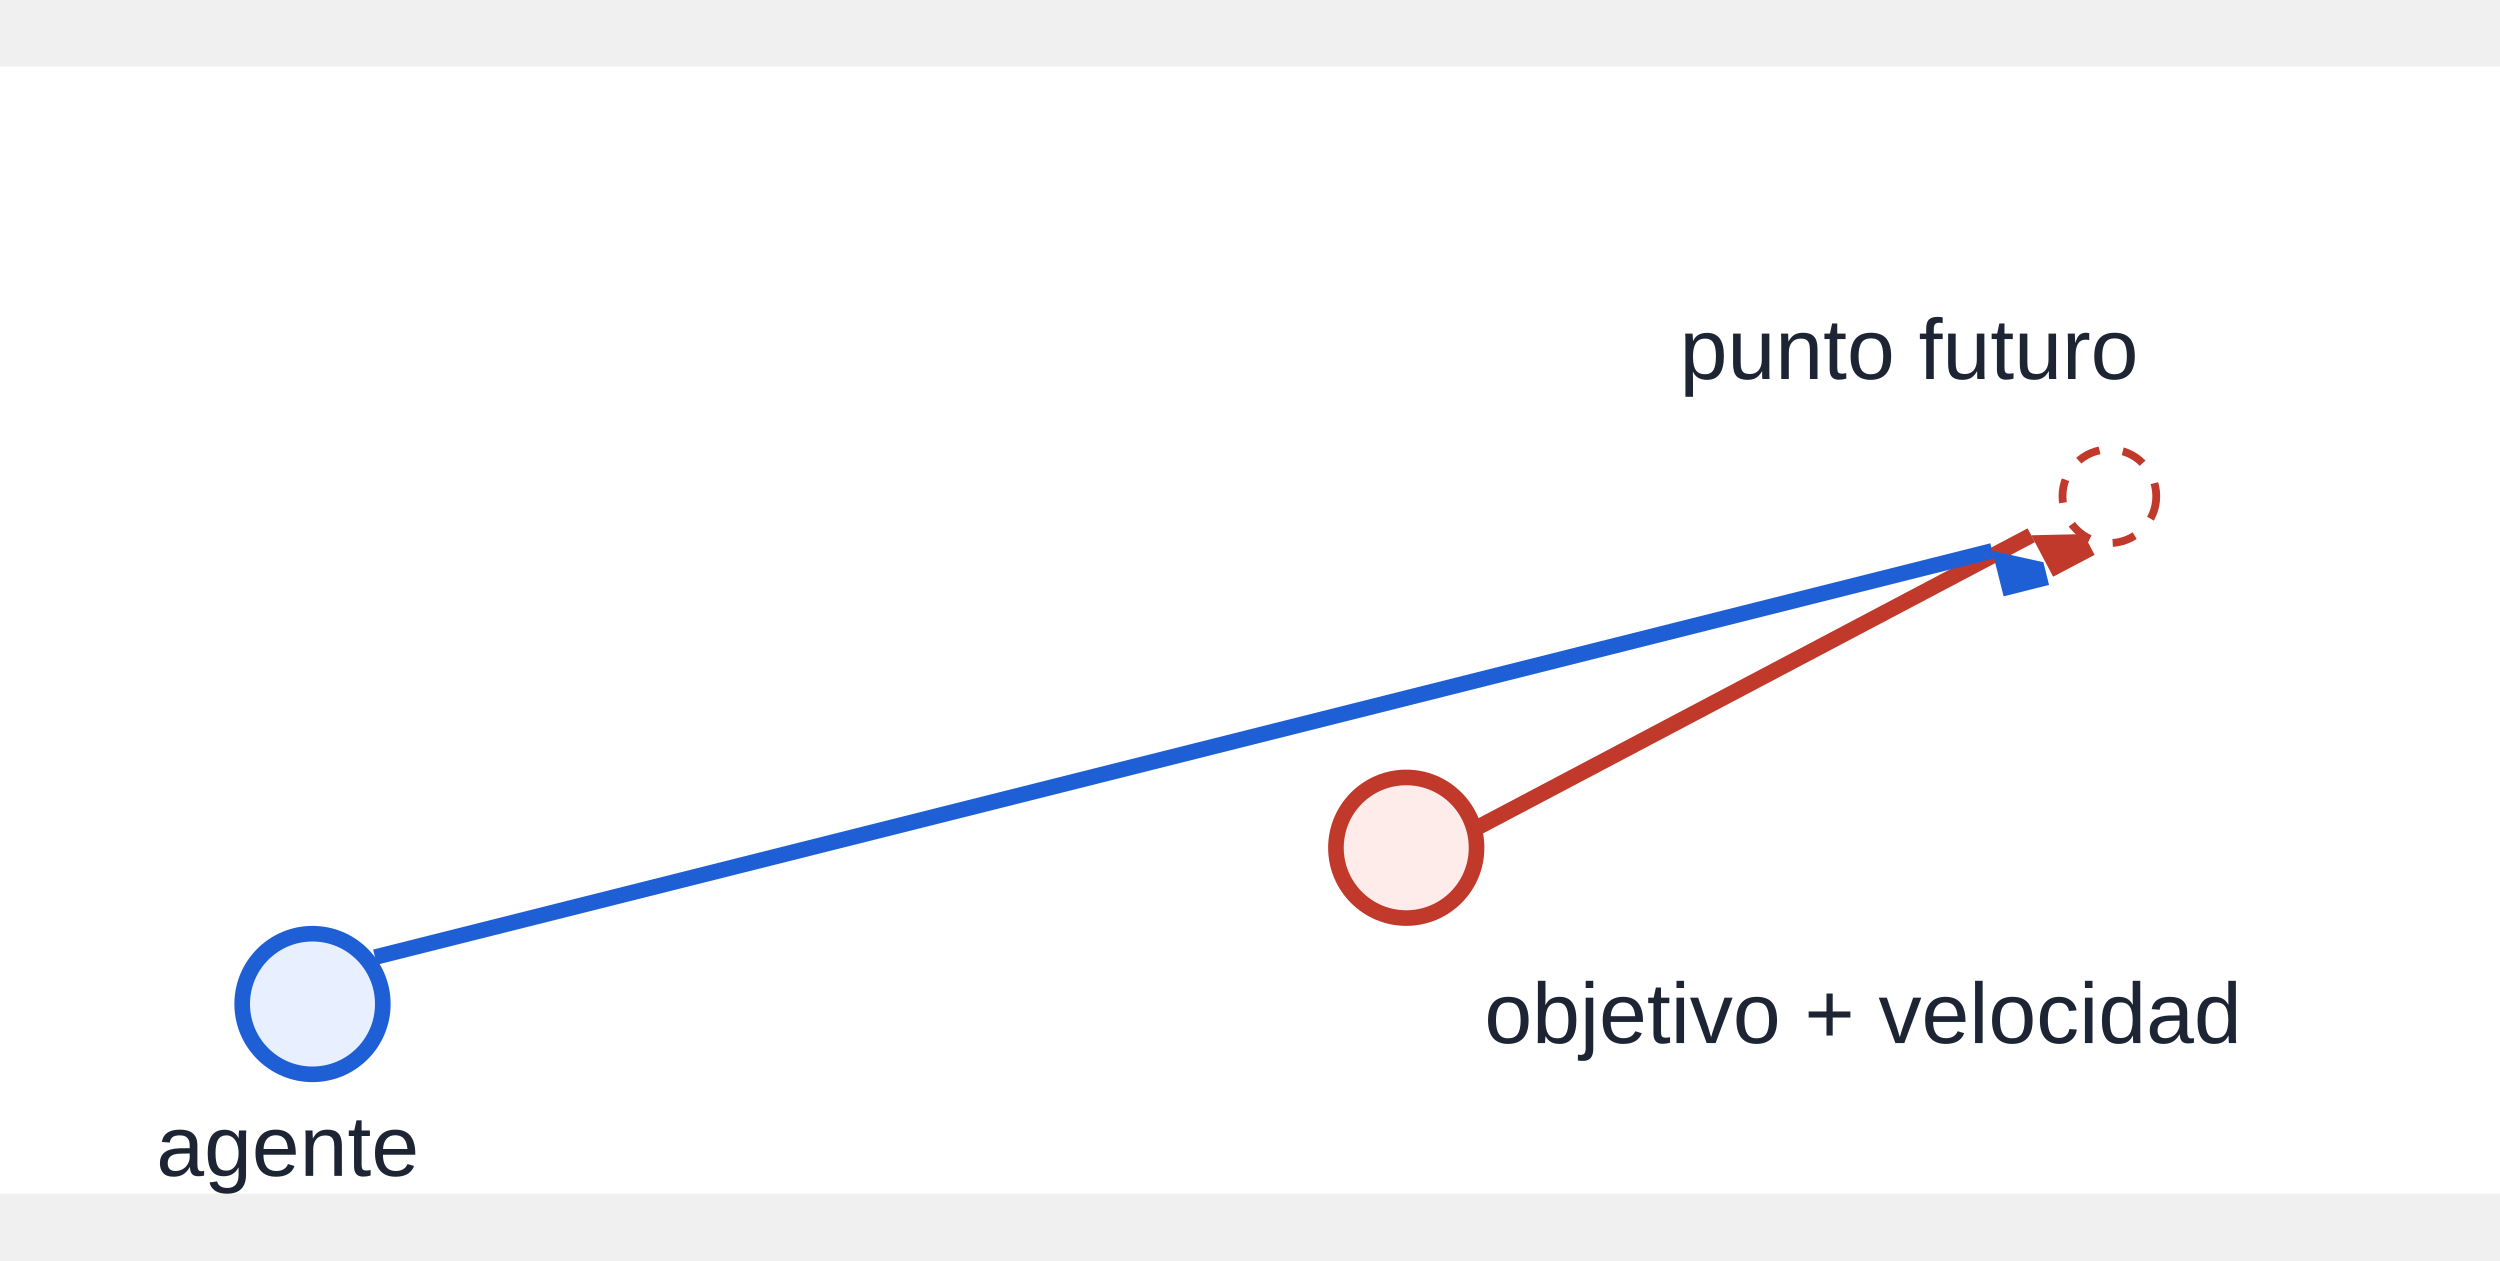
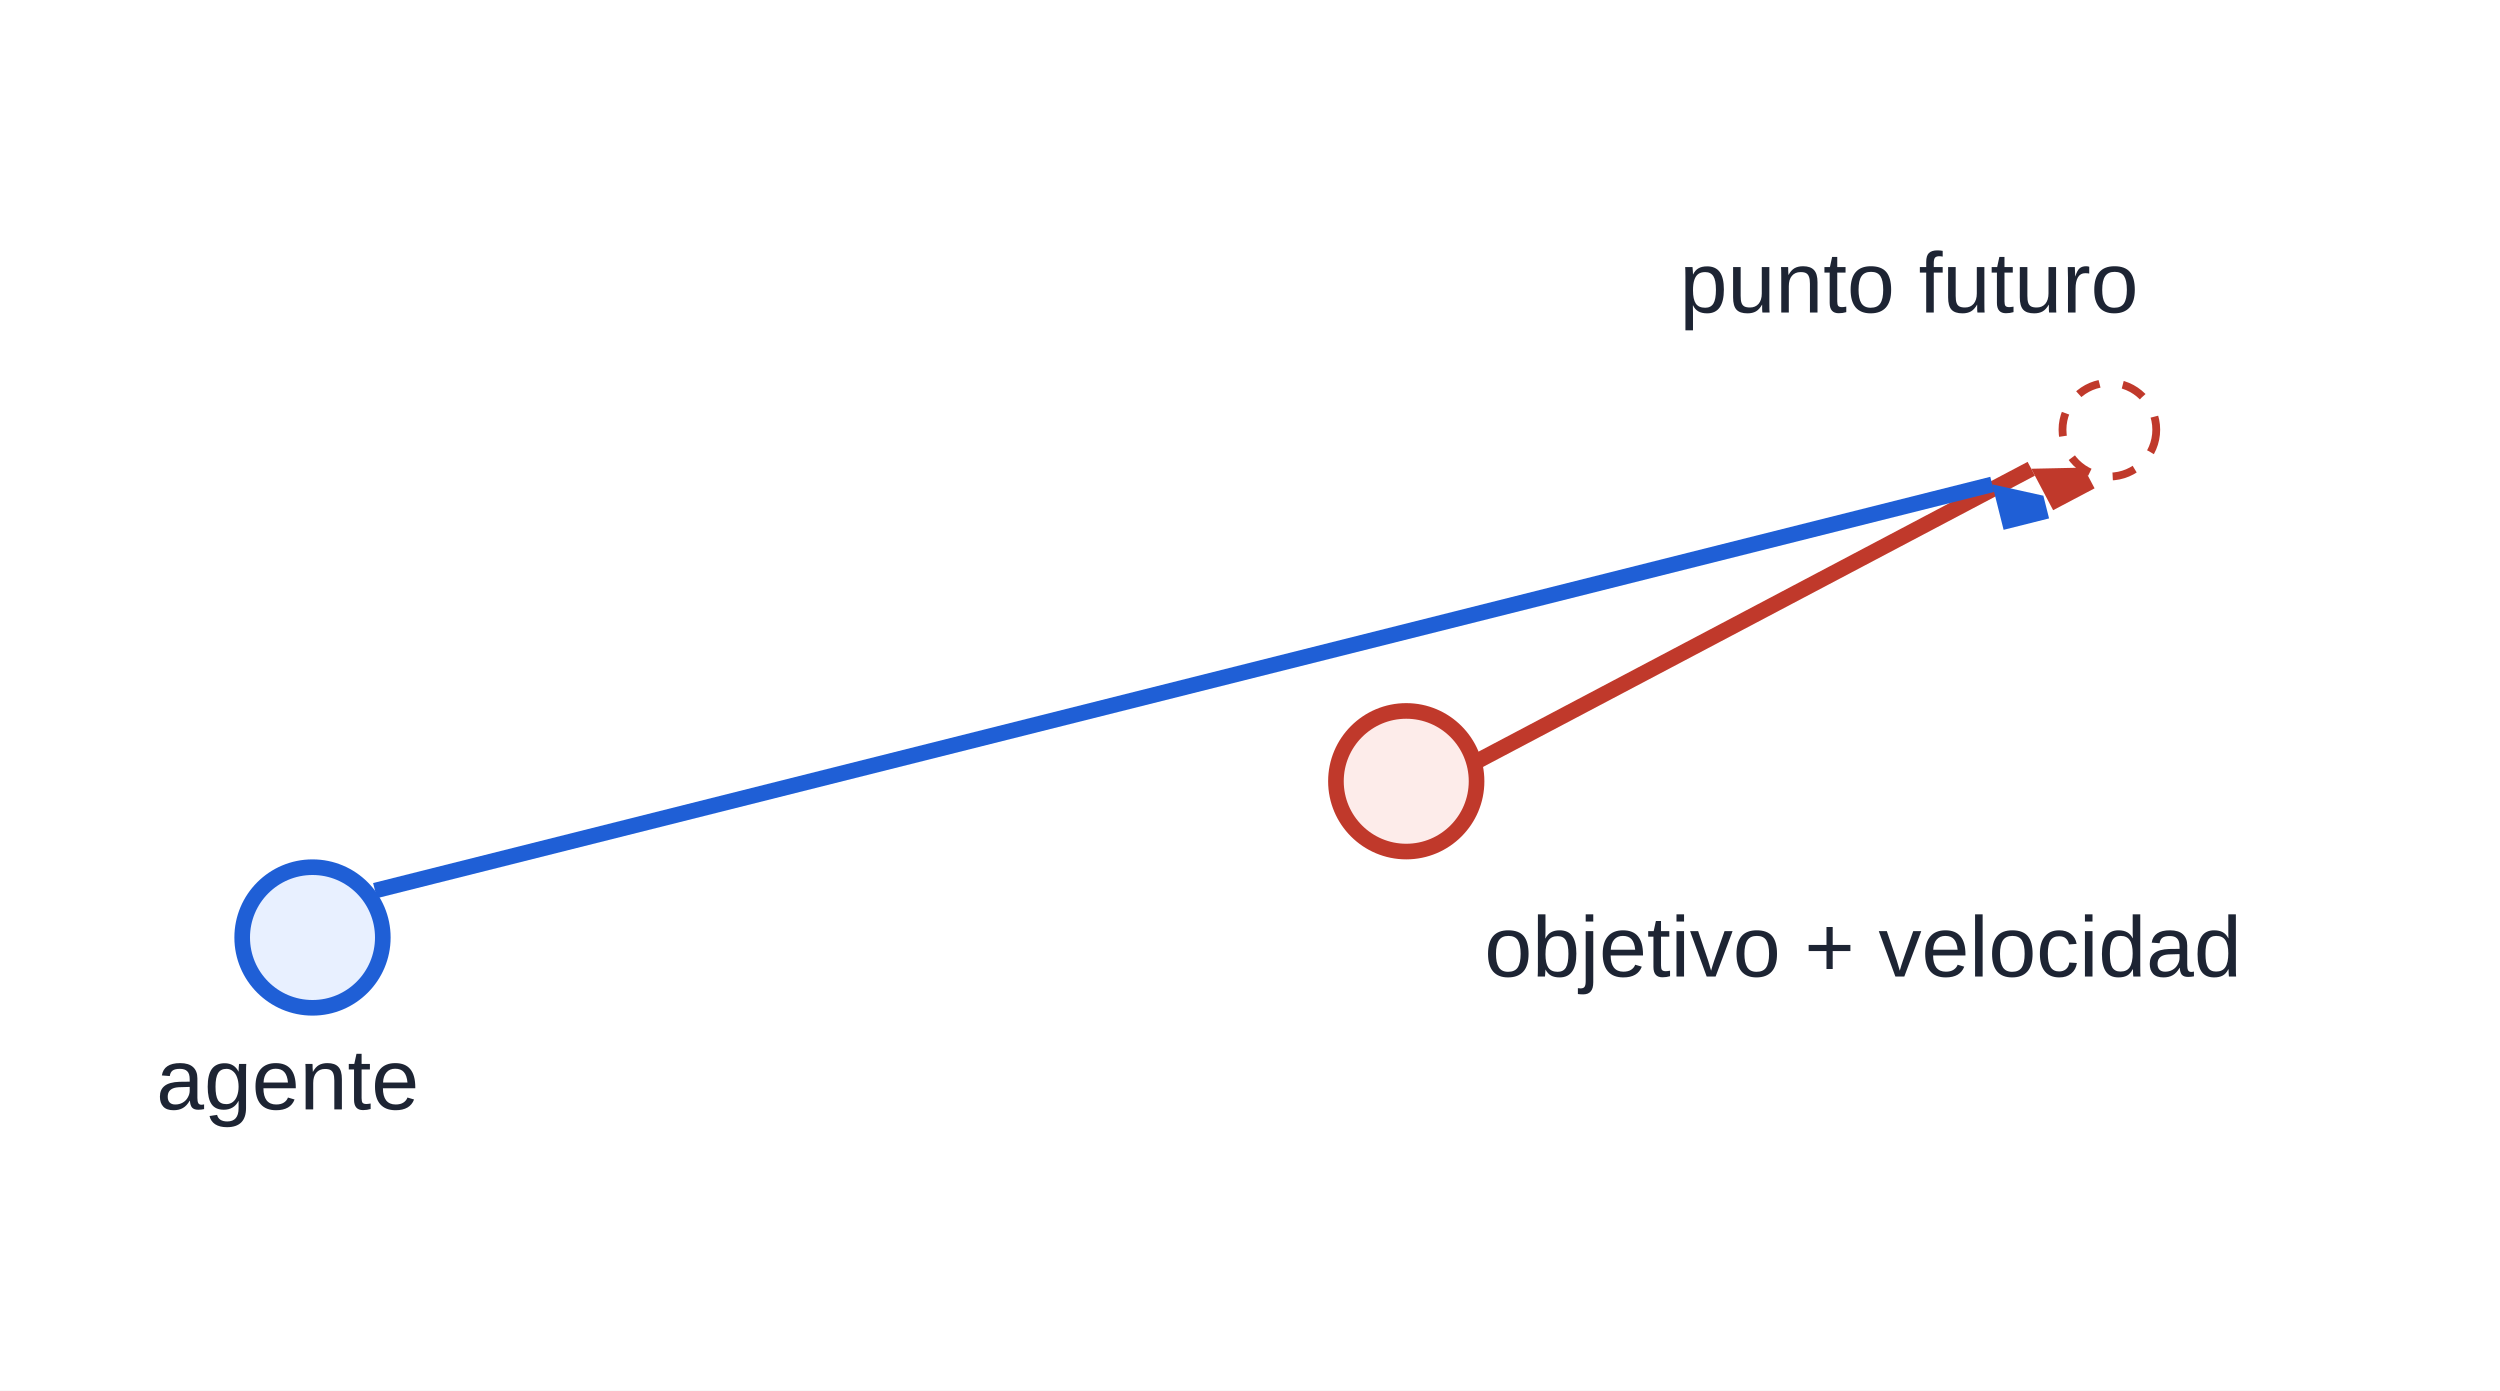
- <svg xmlns="http://www.w3.org/2000/svg" aria-label="Diagrama de Pursuit" role="img" viewbox="0 0 320 150" width="320">
-   <rect width="100%" height="100%" fill="#ffffff" />
+ <svg xmlns="http://www.w3.org/2000/svg" viewBox="0 0 320 178" width="320" height="178" aria-label="Diagrama de Pursuit" role="img">
+   <rect x="0" y="0" width="320" height="178" fill="#ffffff" />
  <defs>
    <marker id="vPursuit" markerheight="7" markerwidth="7" orient="auto" refx="9" refy="5" viewbox="0 0 10 10">
      <path d="M0,0 L10,5 L0,10 z" fill="#1f5fd6" />
    </marker>
    <marker id="rPursuit" markerheight="7" markerwidth="7" orient="auto" refx="9" refy="5" viewbox="0 0 10 10">
      <path d="M0,0 L10,5 L0,10 z" fill="#c0392b" />
    </marker>
  </defs>
  <g fill="#1d2433" font-family="system-ui,Arial,sans-serif" font-size="11">
    <circle cx="40" cy="120" fill="#e8f0ff" r="9" stroke="#1f5fd6" stroke-width="2" />
    <circle cx="180" cy="100" fill="#fdecea" r="9" stroke="#c0392b" stroke-width="2" />
    <path d="M188,98 L260,60" marker-end="url(#rPursuit)" stroke="#c0392b" stroke-width="2" />
    <circle cx="270" cy="55" fill="none" r="6" stroke="#c0392b" stroke-dasharray="3 3" />
    <path d="M48,114 L255,62" marker-end="url(#vPursuit)" stroke="#1f5fd6" stroke-width="2" />
    <text x="190" y="125">objetivo + velocidad</text>
    <text x="215" y="40">punto futuro</text>
    <text x="20" y="142">agente</text>
  </g>
</svg>
